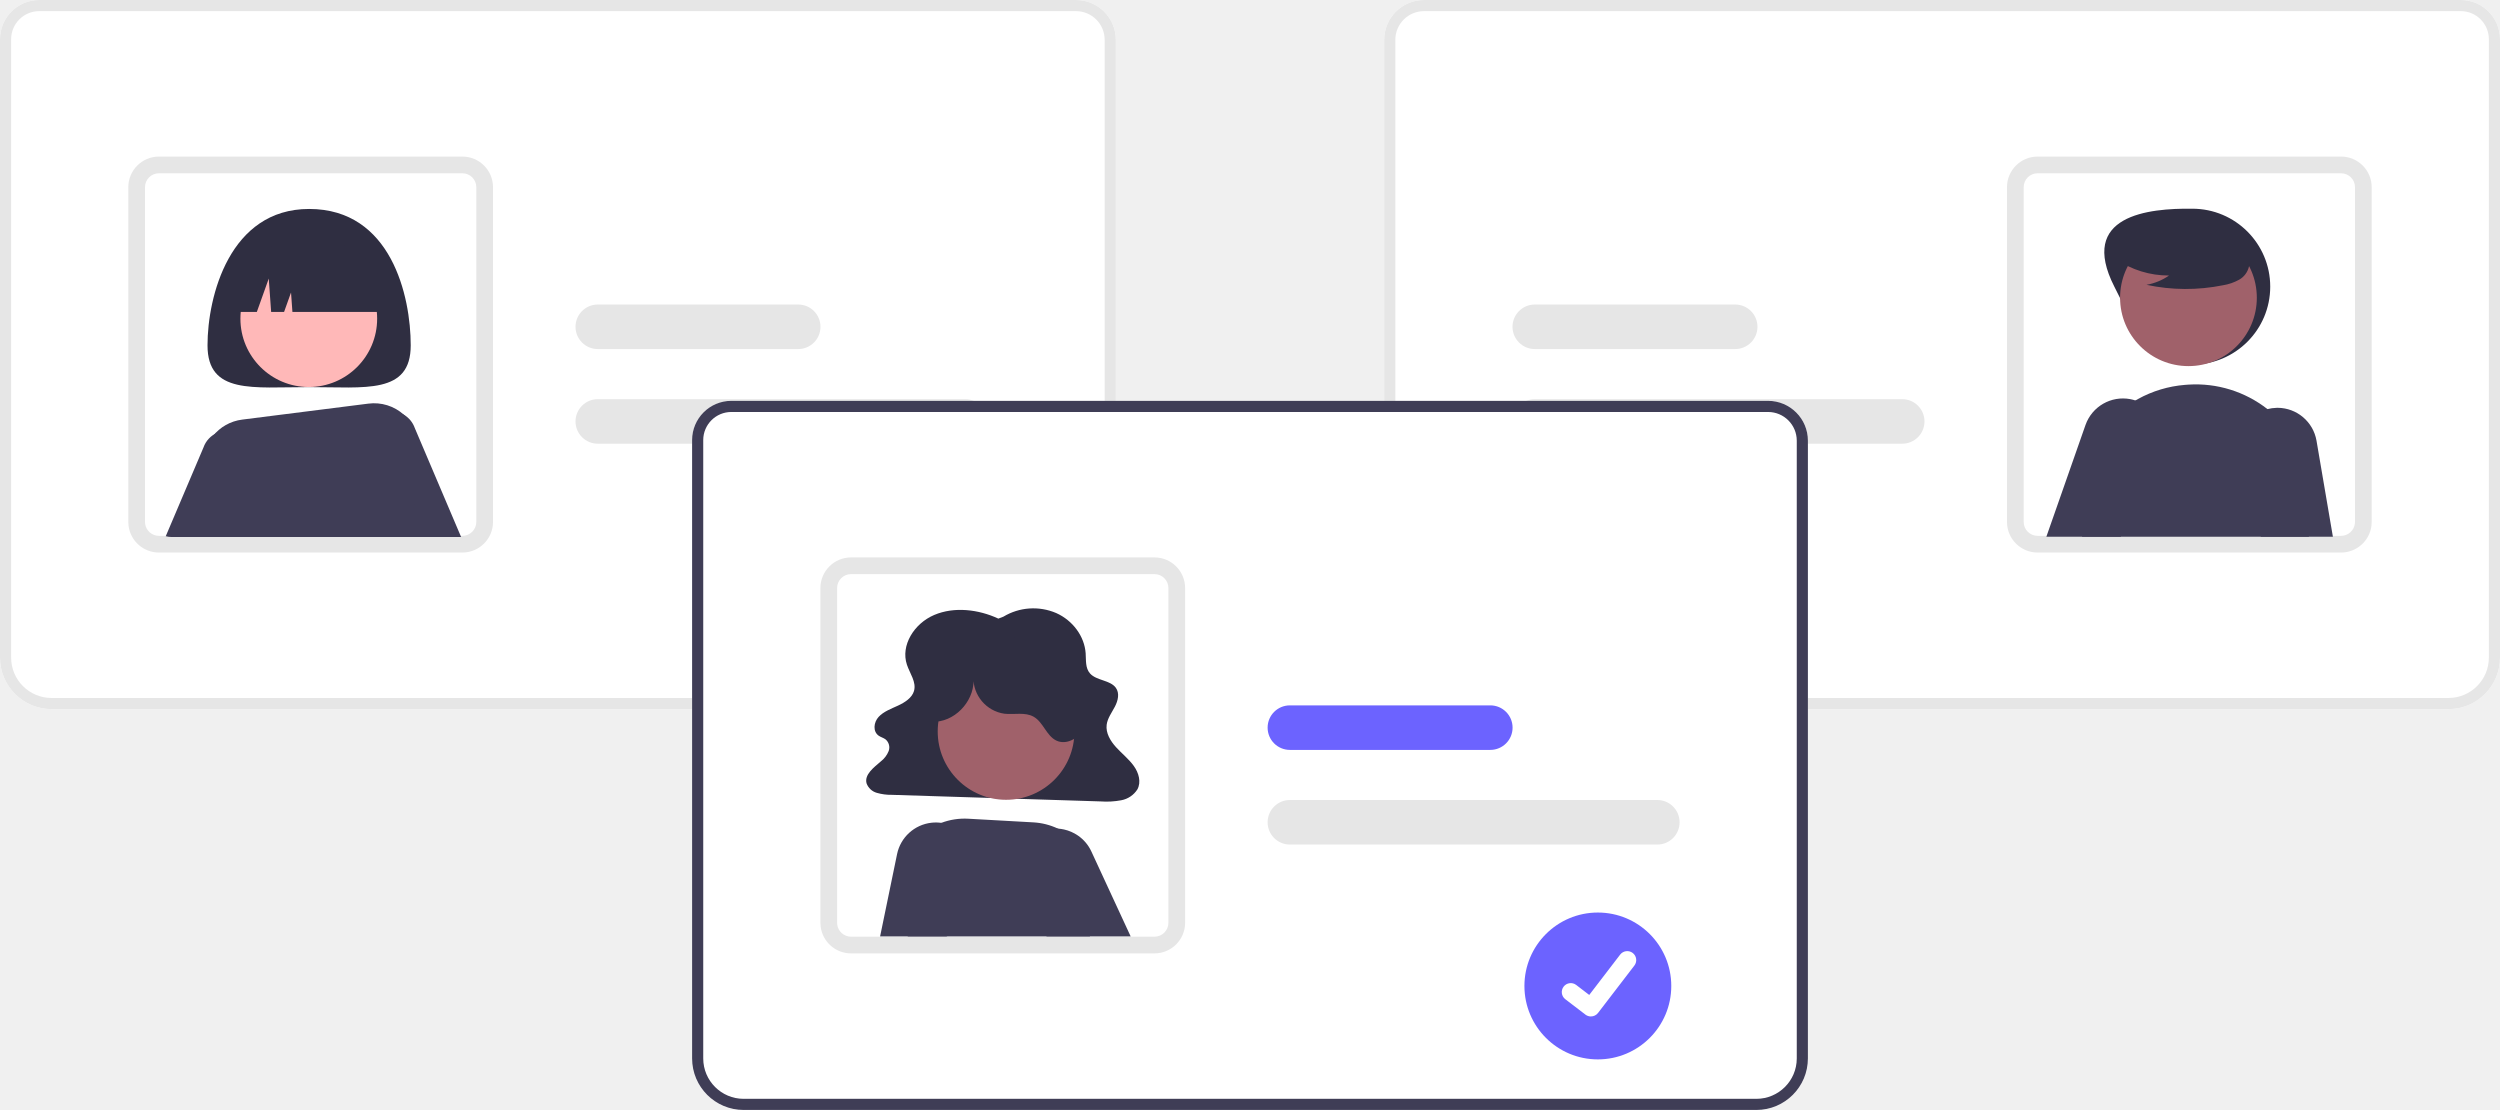
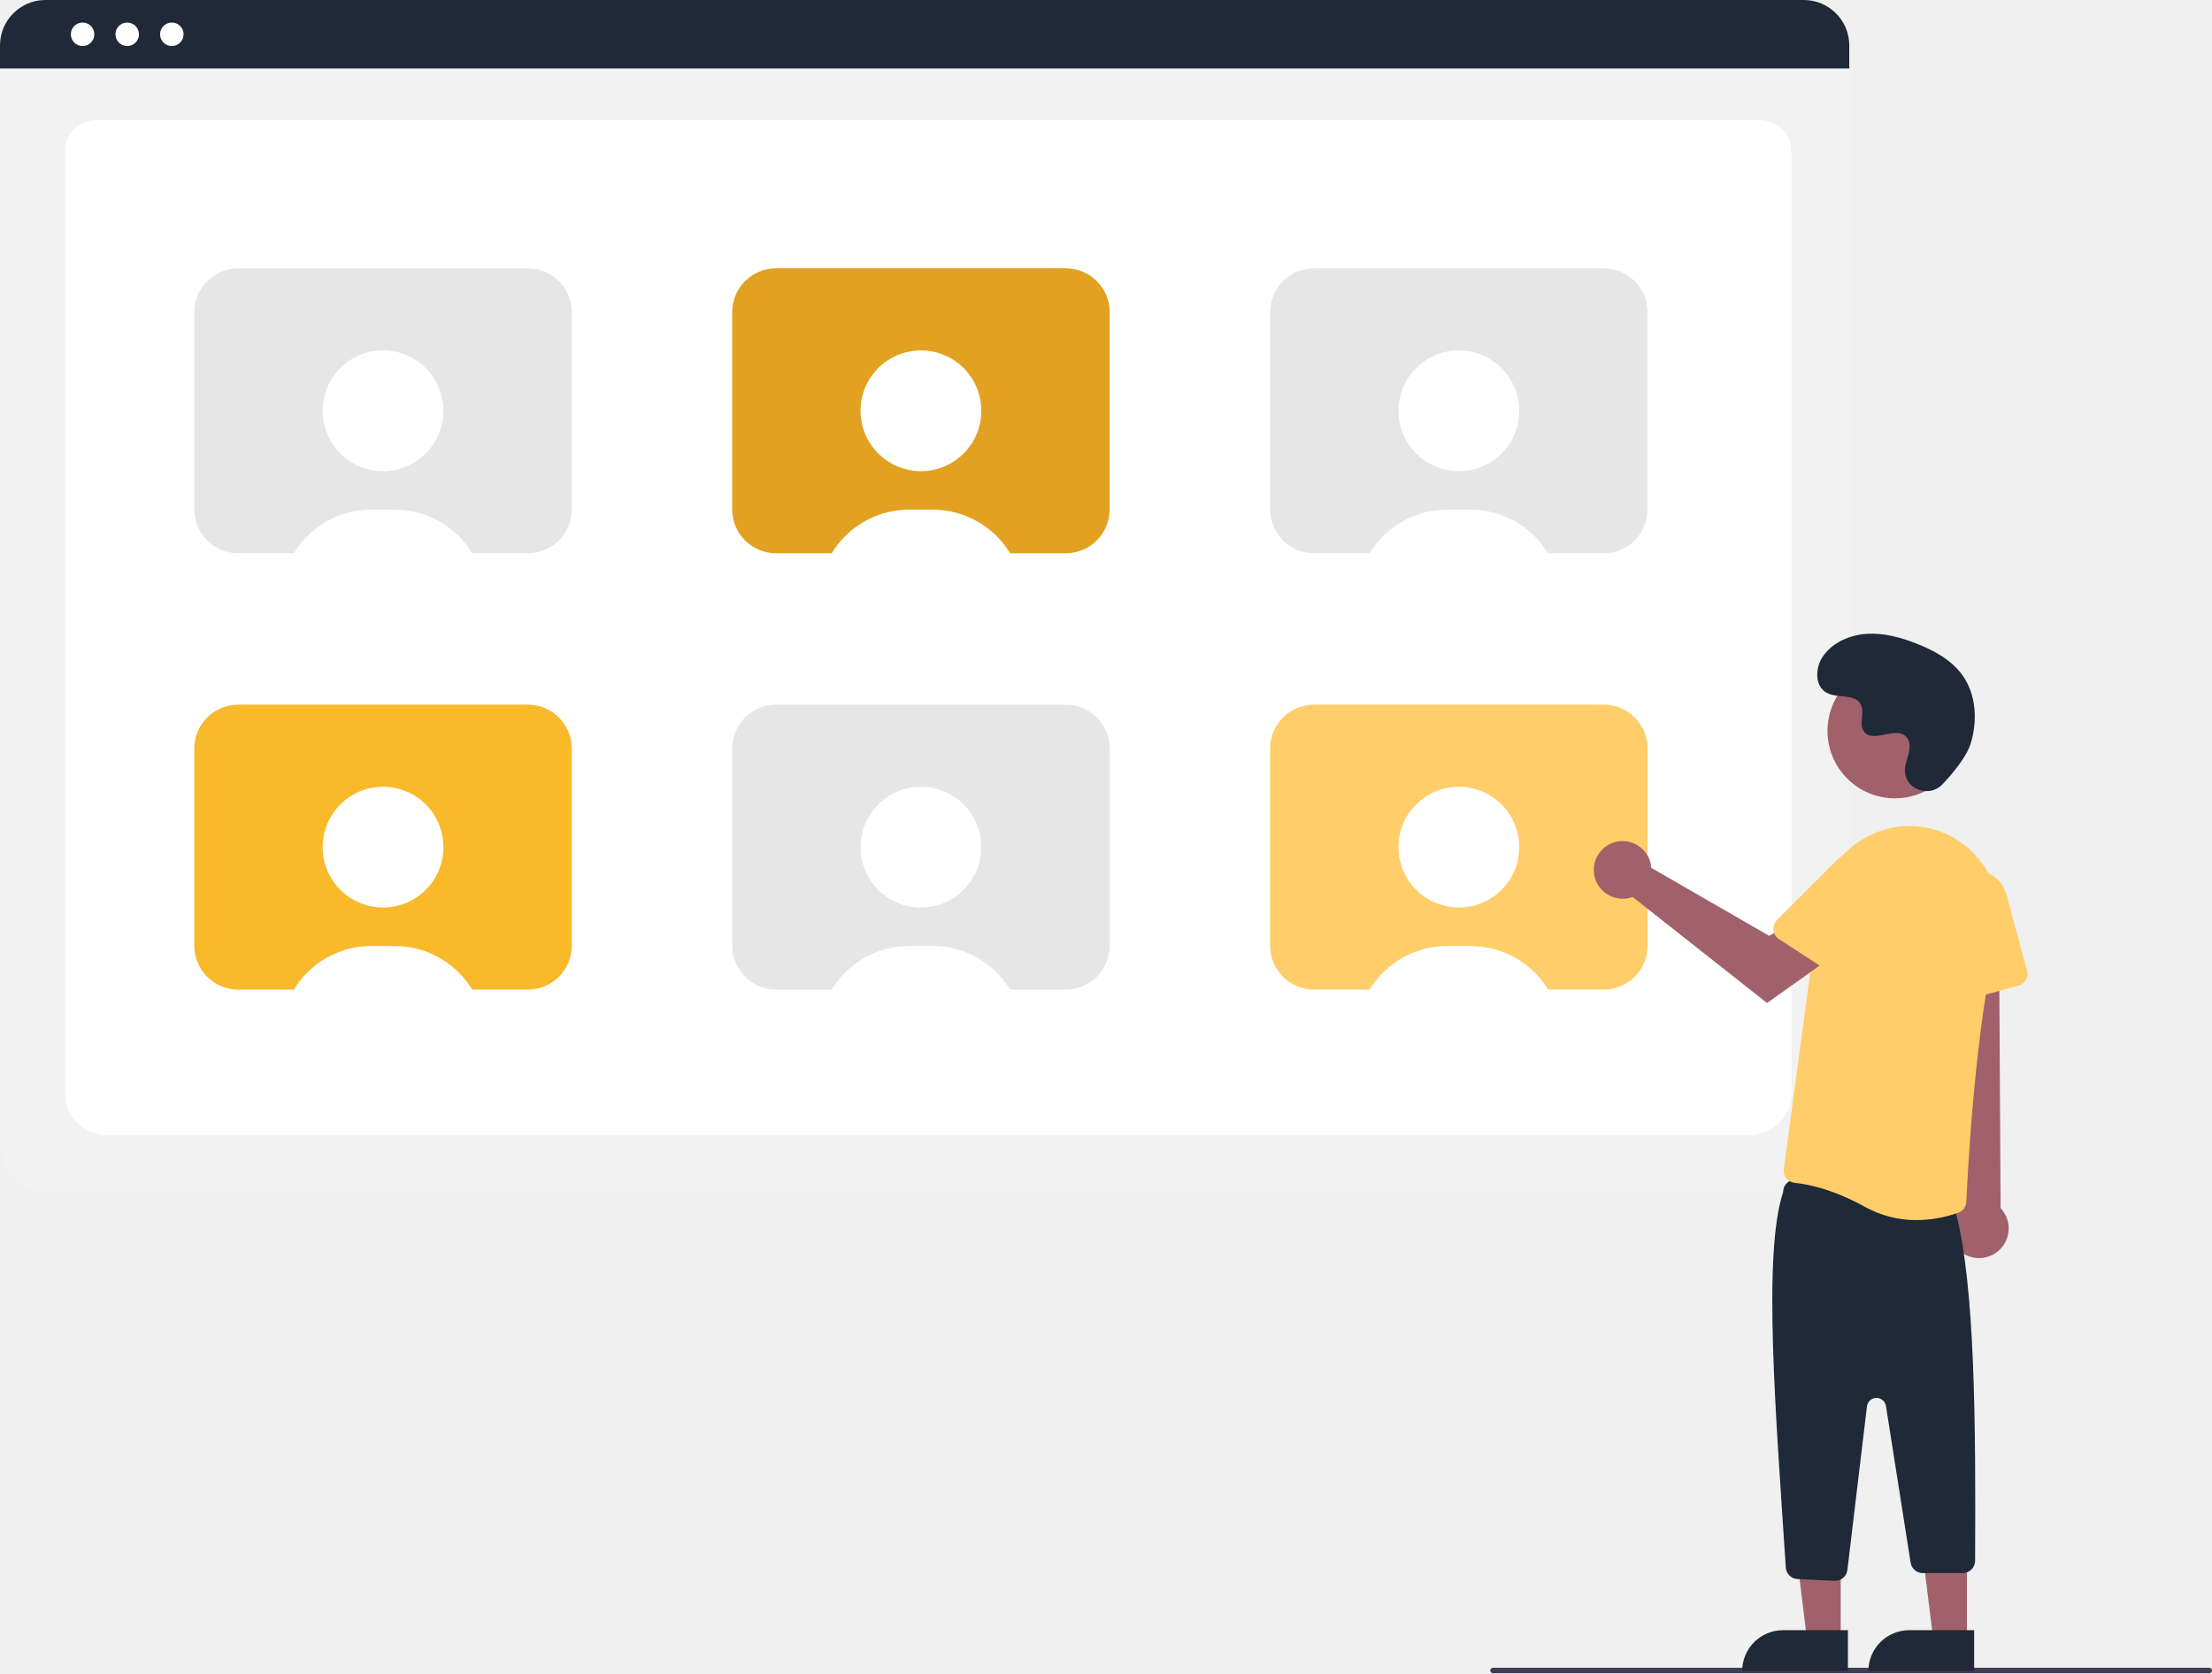
- <svg xmlns="http://www.w3.org/2000/svg" id="f328a623-ab10-486c-bef7-46194fe64941" data-name="Layer 1" width="898.098" height="398.742" viewBox="0 0 898.098 398.742">
-   <path d="M533.289,505.371H169.451a18.521,18.521,0,0,1-18.5-18.5V264.717a14.104,14.104,0,0,1,14.088-14.088H537.492a14.313,14.313,0,0,1,14.297,14.297V486.871A18.521,18.521,0,0,1,533.289,505.371Z" transform="translate(-150.9509 -250.6289)" fill="#fff" />
-   <path d="M533.289,505.371H169.451a18.521,18.521,0,0,1-18.5-18.5V264.717a14.104,14.104,0,0,1,14.088-14.088H537.492a14.313,14.313,0,0,1,14.297,14.297V486.871A18.521,18.521,0,0,1,533.289,505.371ZM165.039,254.629a10.1,10.1,0,0,0-10.088,10.088v222.154a14.517,14.517,0,0,0,14.5,14.5H533.289a14.517,14.517,0,0,0,14.5-14.5V264.926a10.309,10.309,0,0,0-10.297-10.297Z" transform="translate(-150.9509 -250.6289)" fill="#e6e6e6" />
-   <path d="M317.062,449.125h-109.02a11.018,11.018,0,0,1-10.905-9.563,9.975,9.975,0,0,1-.095-1.437v-120.25a11.012,11.012,0,0,1,11-11h109.02a11.012,11.012,0,0,1,11,11v120.25A11.012,11.012,0,0,1,317.062,449.125Zm-109.02-136.25a5.006,5.006,0,0,0-5,5v120.25a4.261,4.261,0,0,0,.038.615,5.015,5.015,0,0,0,4.962,4.385h109.02a5.006,5.006,0,0,0,5-5v-120.25a5.006,5.006,0,0,0-5-5Z" transform="translate(-150.9509 -250.6289)" fill="#e6e6e6" />
-   <path d="M497.698,410.025h-132a8,8,0,1,1,0-16h132a8,8,0,0,1,0,16Z" transform="translate(-150.9509 -250.6289)" fill="#e6e6e6" />
-   <path d="M437.698,376.025h-72a8,8,0,1,1,0-16h72a8,8,0,0,1,0,16Z" transform="translate(-150.9509 -250.6289)" fill="#e6e6e6" />
-   <path d="M298.499,374.695c0,17.673-16.342,15-36.5,15s-36.5,2.673-36.5-15,7.982-49,36.5-49C291.499,325.695,298.499,357.022,298.499,374.695Z" transform="translate(-150.9509 -250.6289)" fill="#2f2e41" />
-   <path d="M299.975,404.439a9.064,9.064,0,0,0-3.96-4.84,7.867,7.867,0,0,0-1.12-.57,9.054,9.054,0,0,0-11.98,11.47l14.54,33.05H316.605Z" transform="translate(-150.9509 -250.6289)" fill="#3f3d56" />
-   <path d="M236.525,406.239a9.055,9.055,0,0,0-12.49,5.17l-13.54,31.85a7.876,7.876,0,0,0,2.13.29h16.99l11.479-26.08A9.037,9.037,0,0,0,236.525,406.239Z" transform="translate(-150.9509 -250.6289)" fill="#3f3d56" />
-   <circle cx="110.926" cy="114.475" r="24.561" fill="#ffb8b8" />
-   <path d="M296.445,399.989c-.14-.13-.28-.27-.43-.39a15.953,15.953,0,0,0-12.75-3.97l-45.26,5.73a16.062,16.062,0,0,0-14.02,17.44c.62,6.98,1.62,15.79,3.22,24.75h71.5l2.63-30.56A16.035,16.035,0,0,0,296.445,399.989Z" transform="translate(-150.9509 -250.6289)" fill="#3f3d56" />
-   <path d="M233.499,362.695v0h9.714l4.286-12,.857,12h4.643l2.5-7,.5,7h34.5v0a26,26,0,0,0-26-26h-5A26,26,0,0,0,233.499,362.695Z" transform="translate(-150.9509 -250.6289)" fill="#2f2e41" />
-   <path d="M648.211,486.871V264.926a14.313,14.313,0,0,1,14.297-14.297h372.453a14.104,14.104,0,0,1,14.088,14.088v222.154a18.521,18.521,0,0,1-18.5,18.5H666.711A18.521,18.521,0,0,1,648.211,486.871Z" transform="translate(-150.9509 -250.6289)" fill="#fff" />
-   <path d="M648.211,486.871V264.926a14.313,14.313,0,0,1,14.297-14.297h372.453a14.104,14.104,0,0,1,14.088,14.088v222.154a18.521,18.521,0,0,1-18.5,18.5H666.711A18.521,18.521,0,0,1,648.211,486.871Zm14.297-232.242a10.309,10.309,0,0,0-10.297,10.297V486.871a14.517,14.517,0,0,0,14.5,14.5h363.838a14.517,14.517,0,0,0,14.5-14.5V264.717a10.1,10.1,0,0,0-10.088-10.088Z" transform="translate(-150.9509 -250.6289)" fill="#e6e6e6" />
-   <path d="M871.938,438.125v-120.25a11.012,11.012,0,0,1,11-11h109.02a11.012,11.012,0,0,1,11,11v120.25a9.975,9.975,0,0,1-.095,1.437,11.018,11.018,0,0,1-10.905,9.563h-109.02A11.012,11.012,0,0,1,871.938,438.125Zm11-125.25a5.006,5.006,0,0,0-5,5v120.25a5.006,5.006,0,0,0,5,5h109.02a5.015,5.015,0,0,0,4.962-4.385,4.261,4.261,0,0,0,.038-.615v-120.25a5.006,5.006,0,0,0-5-5Z" transform="translate(-150.9509 -250.6289)" fill="#e6e6e6" />
-   <path d="M694.302,402.025a8.009,8.009,0,0,1,8-8h132a8,8,0,1,1,0,16h-132A8.009,8.009,0,0,1,694.302,402.025Z" transform="translate(-150.9509 -250.6289)" fill="#e6e6e6" />
-   <path d="M694.302,368.025a8.009,8.009,0,0,1,8-8h72a8,8,0,1,1,0,16h-72A8.009,8.009,0,0,1,694.302,368.025Z" transform="translate(-150.9509 -250.6289)" fill="#e6e6e6" />
-   <path d="M910.505,353.605c7.011,13.784,12.536,28,28,28a28,28,0,0,0,0-56C922.79,325.408,897.457,327.949,910.505,353.605Z" transform="translate(-150.9509 -250.6289)" fill="#2f2e41" />
-   <circle cx="786.177" cy="106.96" r="24.561" fill="#a0616a" />
-   <path d="M970.66,402.359a42.79,42.79,0,0,0-5.15-4.76,41.725,41.725,0,0,0-28.39-8.8q-.615.03-1.23.09a41.825,41.825,0,0,0-30.16,16.64,42.346,42.346,0,0,0-7.52,34.15c.27,1.25.51,2.51.74,3.77h81.42l.94-6.3A42.094,42.094,0,0,0,970.66,402.359Z" transform="translate(-150.9509 -250.6289)" fill="#3f3d56" />
-   <path d="M983.13,408.929a14.254,14.254,0,0,0-13.93-11.8c-.13,0-.27.01-.4.01a14.347,14.347,0,0,0-3.29.46,14.2,14.2,0,0,0-10.06,17.43l7.69,28.42H989.02Z" transform="translate(-150.9509 -250.6289)" fill="#3f3d56" />
-   <path d="M926.18,401.479a14.175,14.175,0,0,0-4.09-4.88,13.769,13.769,0,0,0-4.02-2.1,13.358,13.358,0,0,0-1.81-.48,14.272,14.272,0,0,0-16.1,9.24l-14.08,40.19H912.8l13.63-29.56A14.091,14.091,0,0,0,926.18,401.479Z" transform="translate(-150.9509 -250.6289)" fill="#3f3d56" />
-   <path d="M911.064,343.708a33.405,33.405,0,0,0,19.091,5.9,20.471,20.471,0,0,1-8.114,3.338,67.359,67.359,0,0,0,27.514.155,17.807,17.807,0,0,0,5.76-1.978,7.289,7.289,0,0,0,3.555-4.755c.604-3.449-2.083-6.582-4.876-8.693A35.967,35.967,0,0,0,923.77,331.635c-3.376.873-6.759,2.347-8.951,5.059s-2.843,6.891-.753,9.684Z" transform="translate(-150.9509 -250.6289)" fill="#2f2e41" />
-   <path d="M781.919,649.371H418.081a18.521,18.521,0,0,1-18.5-18.5V408.717a14.104,14.104,0,0,1,14.088-14.088H786.122a14.313,14.313,0,0,1,14.297,14.297V630.871A18.521,18.521,0,0,1,781.919,649.371Z" transform="translate(-150.9509 -250.6289)" fill="#fff" />
-   <path d="M781.919,649.371H418.081a18.521,18.521,0,0,1-18.5-18.5V408.717a14.104,14.104,0,0,1,14.088-14.088H786.122a14.313,14.313,0,0,1,14.297,14.297V630.871A18.521,18.521,0,0,1,781.919,649.371ZM413.669,398.629a10.1,10.1,0,0,0-10.088,10.088v222.154a14.517,14.517,0,0,0,14.5,14.5H781.919a14.517,14.517,0,0,0,14.5-14.5V408.926a10.309,10.309,0,0,0-10.297-10.297Z" transform="translate(-150.9509 -250.6289)" fill="#3f3d56" />
-   <path d="M565.692,593.125h-109.02a11.018,11.018,0,0,1-10.905-9.563,9.976,9.976,0,0,1-.095-1.437v-120.25a11.012,11.012,0,0,1,11-11h109.02a11.012,11.012,0,0,1,11,11v120.25A11.012,11.012,0,0,1,565.692,593.125Zm-109.02-136.25a5.006,5.006,0,0,0-5,5v120.25a4.262,4.262,0,0,0,.038.615,5.015,5.015,0,0,0,4.962,4.385h109.02a5.006,5.006,0,0,0,5-5v-120.25a5.006,5.006,0,0,0-5-5Z" transform="translate(-150.9509 -250.6289)" fill="#e6e6e6" />
-   <path d="M509.599,472.859c-7.097-3.302-15.81-4.384-23.032-1.316s-12.145,10.932-9.809,17.891c1.059,3.155,3.47,6.258,2.531,9.445-.723,2.453-3.245,4.072-5.723,5.224s-5.187,2.12-6.978,4.062-2.165,5.285.073,6.791c.737.496,1.659.732,2.374,1.254a3.772,3.772,0,0,1,1.164,4.222,8.893,8.893,0,0,1-2.851,3.751c-2.541,2.191-5.898,4.698-5.109,7.809a5.478,5.478,0,0,0,3.697,3.458,18.367,18.367,0,0,0,5.427.716l74.966,2.362a28.423,28.423,0,0,0,7.402-.413,8.762,8.762,0,0,0,5.813-3.905c1.436-2.657.493-5.931-1.28-8.412s-4.282-4.439-6.355-6.717-3.769-5.123-3.404-8.067c.293-2.357,1.847-4.395,2.963-6.537s1.764-4.818.319-6.789c-2.037-2.777-6.927-2.526-9.243-5.113-1.748-1.953-1.41-4.763-1.584-7.281-.418-6.057-4.611-11.776-10.58-14.433a20.831,20.831,0,0,0-18.953,1.291Z" transform="translate(-150.9509 -250.6289)" fill="#2f2e41" />
-   <circle cx="361.422" cy="262.756" r="24.561" fill="#a0616a" />
-   <path d="M544.619,569.665a23.788,23.788,0,0,0-12.68-20.9c-.31-.17-.63-.32-.95-.47a23.619,23.619,0,0,0-8.81-2.24l-23.38-1.31a23.6,23.6,0,0,0-9.7,1.49,22.661,22.661,0,0,0-2.21.96,23.54,23.54,0,0,0-6.12,4.35,23.806,23.806,0,0,0-7.06,17.94l.42,9.91,2.94,7.63h65.37a17.96,17.96,0,0,0,2.1-3.18A15.919,15.919,0,0,0,544.619,569.665Z" transform="translate(-150.9509 -250.6289)" fill="#3f3d56" />
-   <path d="M543.019,556.525a14.143,14.143,0,0,0-4.84-5.74,14.451,14.451,0,0,0-5.01-2.18,14.665,14.665,0,0,0-2.18-.31,14.087,14.087,0,0,0-4.3.37,14.274,14.274,0,0,0-9.19,20.49l8.99,17.02.45.85H557.13Z" transform="translate(-150.9509 -250.6289)" fill="#3f3d56" />
-   <path d="M493.609,547.655a14.341,14.341,0,0,0-4.51-1.42,13.898,13.898,0,0,0-3.53-.05,14.257,14.257,0,0,0-12.36,11.29l-6.09,29.55h23.82l4.45-1.82,5.54-21.26A14.32,14.32,0,0,0,493.609,547.655Z" transform="translate(-150.9509 -250.6289)" fill="#3f3d56" />
-   <path d="M487.246,509.893c7.756-.623,14.196-8.371,13.39-16.111A13.009,13.009,0,0,0,511.777,507.028c3.558.392,7.458-.684,10.555,1.11,3.43,1.988,4.528,6.816,8.101,8.533,3.453,1.659,7.838-.604,9.543-4.033s1.287-7.55.157-11.21a31.652,31.652,0,0,0-52.69-12.975c-3.261,3.28-5.851,7.461-6.271,12.068s1.717,9.605,5.854,11.675Z" transform="translate(-150.9509 -250.6289)" fill="#2f2e41" />
-   <path d="M746.328,554.025h-132a8,8,0,1,1,0-16h132a8,8,0,0,1,0,16Z" transform="translate(-150.9509 -250.6289)" fill="#e6e6e6" />
-   <path d="M686.328,520.025h-72a8,8,0,1,1,0-16h72a8,8,0,0,1,0,16Z" transform="translate(-150.9509 -250.6289)" fill="#6c63ff" />
-   <path d="M724.961,578.449a26.378,26.378,0,0,0-0,52.756h0a26.378,26.378,0,0,0,0-52.756Z" transform="translate(-150.9509 -250.6289)" fill="#6c63ff" />
-   <path id="f276b720-7c73-4755-84a7-b208d54eb1fc" data-name="Path 395" d="M722.458,615.782a3.201,3.201,0,0,1-1.926-.64l-.034-.026-7.254-5.549a3.224,3.224,0,0,1,3.923-5.117l4.699,3.603,11.103-14.485a3.222,3.222,0,0,1,4.518-.597l.001.001-.069.096.071-.096a3.226,3.226,0,0,1,.596,4.519l-13.059,17.03a3.224,3.224,0,0,1-2.564,1.257Z" transform="translate(-150.9509 -250.6289)" fill="#fff" />
+ <svg xmlns="http://www.w3.org/2000/svg" width="806.007" height="609.716" data-name="Layer 1">
+   <g>
+     <path id="svg_1" fill="#f2f2f2" d="m657.57,434.548l-640.838,0a16.519,16.519 0 0 1 -16.5,-16.5l0,-395.154a12.102,12.102 0 0 1 12.088,-12.088l649.453,0a12.311,12.311 0 0 1 12.297,12.297l0,394.945a16.519,16.519 0 0 1 -16.5,16.5z" />
+     <path id="svg_2" fill="#fff" d="m636.85,413.716l-597.245,0c-8.755,0 -15.878,-6.67 -15.878,-14.868l0,-344.105c0,-6.08 5.278,-11.027 11.766,-11.027l605.274,0c6.595,0 11.961,5.028 11.961,11.208l0,343.923c0,8.198 -7.123,14.868 -15.878,14.868z" />
+     <path id="svg_3" fill="#1f2937" d="m673.84,24.95l-673.84,0l0,-8.4a16.574,16.574 0 0 1 16.56,-16.55l640.72,0a16.574,16.574 0 0 1 16.56,16.55l0,8.4z" />
+     <circle id="svg_4" fill="#fff" r="4.283" cy="12.5" cx="30.095" />
+     <circle id="svg_5" fill="#fff" r="4.283" cy="12.5" cx="46.354" />
+     <circle id="svg_6" fill="#fff" r="4.283" cy="12.5" cx="62.613" />
+     <path id="svg_7" fill="#e6e6e6" d="m192.348,97.766l-105.55,0a15.996,15.996 0 0 0 -16,16l0,71.83a15.996,15.996 0 0 0 16,16l105.55,0a16.002,16.002 0 0 0 16,-16l0,-71.83a16.002,16.002 0 0 0 -16,-16z" />
+     <path id="svg_8" fill="#e2a120" d="m266.797,113.762l0,71.838a16,16 0 0 0 16,16l105.548,0a16,16 0 0 0 16,-16l0,-71.838a16,16 0 0 0 -16,-16l-105.548,0a16,16 0 0 0 -16,16z" />
+     <path id="svg_9" fill="#e6e6e6" d="m462.797,113.762l0,71.838a16,16 0 0 0 16,16l105.548,0a16,16 0 0 0 16,-16l0,-71.838a16,16 0 0 0 -16,-16l-105.548,0a16,16 0 0 0 -16,16z" />
+     <path id="svg_10" fill="#f8b92a" d="m70.797,272.762l0,71.838a16,16 0 0 0 16,16l105.548,0a16,16 0 0 0 16,-16l0,-71.838a16,16 0 0 0 -16,-16l-105.548,0a16,16 0 0 0 -16,16z" />
+     <path id="svg_11" fill="#e6e6e6" d="m266.797,272.762l0,71.838a16,16 0 0 0 16,16l105.548,0a16,16 0 0 0 16,-16l0,-71.838a16,16 0 0 0 -16,-16l-105.548,0a16,16 0 0 0 -16,16z" />
+     <path id="svg_12" fill="#ffcd69" d="m462.797,272.762l0,71.838a16,16 0 0 0 16,16l105.548,0a16,16 0 0 0 16,-16l0,-71.838a16,16 0 0 0 -16,-16l-105.548,0a16,16 0 0 0 -16,16z" />
+     <circle id="svg_13" fill="#fff" r="22" cy="149.681" cx="139.57" />
+     <path id="svg_14" fill="#fff" d="m173.188,203.596l-67.24,0a33.368,33.368 0 0 1 6.01,-8.22a32.891,32.891 0 0 1 23.33,-9.66l8.56,0a32.988,32.988 0 0 1 29.34,17.88z" />
+     <circle id="svg_15" fill="#fff" r="22" cy="149.681" cx="335.57" />
+     <path id="svg_16" fill="#fff" d="m369.188,203.596l-67.24,0a33.368,33.368 0 0 1 6.01,-8.22a32.891,32.891 0 0 1 23.33,-9.66l8.56,0a32.988,32.988 0 0 1 29.34,17.88z" />
+     <circle id="svg_17" fill="#fff" r="22" cy="149.681" cx="531.57" />
+     <path id="svg_18" fill="#fff" d="m565.188,203.596l-67.24,0a33.368,33.368 0 0 1 6.01,-8.22a32.891,32.891 0 0 1 23.33,-9.66l8.56,0a32.988,32.988 0 0 1 29.34,17.88z" />
+     <circle id="svg_19" fill="#fff" r="22" cy="308.681" cx="139.57" />
+     <path id="svg_20" fill="#fff" d="m173.188,362.596l-67.24,0a33.368,33.368 0 0 1 6.01,-8.22a32.891,32.891 0 0 1 23.33,-9.66l8.56,0a32.988,32.988 0 0 1 29.34,17.88z" />
+     <circle id="svg_21" fill="#fff" r="22" cy="308.681" cx="335.57" />
+     <path id="svg_22" fill="#fff" d="m369.188,362.596l-67.24,0a33.368,33.368 0 0 1 6.01,-8.22a32.891,32.891 0 0 1 23.33,-9.66l8.56,0a32.988,32.988 0 0 1 29.34,17.88z" />
+     <circle id="svg_23" fill="#fff" r="22" cy="308.681" cx="531.57" />
+     <path id="svg_24" fill="#fff" d="m565.188,362.596l-67.24,0a33.368,33.368 0 0 1 6.01,-8.22a32.891,32.891 0 0 1 23.33,-9.66l8.56,0a32.988,32.988 0 0 1 29.34,17.88z" />
+     <path id="svg_25" fill="#3f3d56" d="m805.007,609.716l-261,0a1,1 0 0 1 0,-2l261,0a1,1 0 0 1 0,2z" />
+     <polygon id="svg_26" fill="#a0616a" points="670.716 597.522 658.457 597.521 652.624 550.233 670.718 550.234 670.716 597.522" />
+     <path id="svg_27" fill="#1f2937" d="m649.699,594.018l23.644,0a0,0 0 0 1 0,0l0,14.887a0,0 0 0 1 0,0l-38.531,0a0,0 0 0 1 0,0l0,0a14.887,14.887 0 0 1 14.887,-14.887z" />
+     <polygon id="svg_28" fill="#a0616a" points="716.716 597.522 704.457 597.521 698.624 550.233 716.718 550.234 716.716 597.522" />
+     <path id="svg_29" fill="#1f2937" d="m695.699,594.018l23.644,0a0,0 0 0 1 0,0l0,14.887a0,0 0 0 1 0,0l-38.531,0a0,0 0 0 1 0,0l0,0a14.887,14.887 0 0 1 14.887,-14.887z" />
+     <path id="svg_30" fill="#a0616a" d="m715.219,456.683a10.743,10.743 0 0 1 -2.062,-16.343l-8.072,-114.558l23.253,2.255l0.639,112.187a10.801,10.801 0 0 1 -13.757,16.459l0,-0z" />
+     <path id="svg_31" fill="#1f2937" d="m668.47,576.032l-13.496,-0.644a4.499,4.499 0 0 1 -4.286,-4.463c-3.558,-54.919 -8.486,-113.807 -0.942,-136.557a4.501,4.501 0 0 1 5.146,-4.485l53.994,7.838a4.474,4.474 0 0 1 3.854,4.42c6.894,26.936 7.205,75.782 6.944,126.534a4.5,4.5 0 0 1 -4.5,4.534l-14.55,0a4.479,4.479 0 0 1 -4.445,-3.801l-8.977,-57.067a3.5,3.5 0 0 0 -6.933,0.128l-7.126,59.603a4.517,4.517 0 0 1 -4.469,3.966q-0.106,0 -0.214,-0.006z" />
+     <path id="svg_32" fill="#ffcd69" d="m679.638,439.814c-11.899,-6.611 -21.197,-8.349 -25.68,-8.796a4.418,4.418 0 0 1 -3.053,-1.673a4.478,4.478 0 0 1 -0.931,-3.401l12.938,-96.051a33.219,33.219 0 0 1 19.364,-25.957a32.306,32.306 0 0 1 31.396,2.461q0.665,0.442 1.305,0.903a33.178,33.178 0 0 1 12.636,34.573c-7.934,32.455 -10.659,85.662 -11.125,95.999a4.465,4.465 0 0 1 -2.918,4.005a45.085,45.085 0 0 1 -15.226,2.711a38.124,38.124 0 0 1 -18.705,-4.774z" />
+     <path id="svg_33" fill="#ffcd69" d="m710.348,364.275a4.482,4.482 0 0 1 -1.859,-3.401l-1.704,-30.876a12.399,12.399 0 0 1 24.346,-3.927l7.485,27.605a4.505,4.505 0 0 1 -3.166,5.521l-21.291,5.773a4.483,4.483 0 0 1 -3.812,-0.695z" />
+     <circle id="svg_34" fill="#a0616a" r="24.561" cy="266.333" cx="690.46" />
+     <path id="svg_35" fill="#a0616a" d="m601.456,314.588a10.526,10.526 0 0 1 0.239,1.64l42.957,24.782l10.441,-6.011l11.131,14.572l-22.337,15.921l-49.008,-38.663a10.496,10.496 0 1 1 6.576,-12.241l0,-0z" />
+     <path id="svg_36" fill="#ffcd69" d="m646.187,338.903a4.482,4.482 0 0 1 1.293,-3.653l21.863,-21.868a12.399,12.399 0 0 1 19.168,15.516l-15.57,23.992a4.505,4.505 0 0 1 -6.224,1.325l-18.504,-12.009a4.483,4.483 0 0 1 -2.026,-3.303z" />
+     <path id="svg_37" fill="#1f2937" d="m707.84,285.765c-4.582,4.881 -13.091,2.261 -13.688,-4.407a8.054,8.054 0 0 1 0.01,-1.556c0.308,-2.954 2.015,-5.635 1.606,-8.754a4.59,4.59 0 0 0 -0.84,-2.149c-3.651,-4.889 -12.222,2.187 -15.668,-2.239c-2.113,-2.714 0.371,-6.987 -1.251,-10.021c-2.14,-4.004 -8.479,-2.029 -12.454,-4.221c-4.423,-2.439 -4.158,-9.225 -1.247,-13.353c3.551,-5.034 9.776,-7.72 15.923,-8.107s12.253,1.275 17.992,3.511c6.521,2.541 12.988,6.054 17.001,11.788c4.88,6.973 5.35,16.348 2.909,24.502c-1.485,4.96 -6.552,11.019 -10.293,15.005z" />
+   </g>
</svg>
